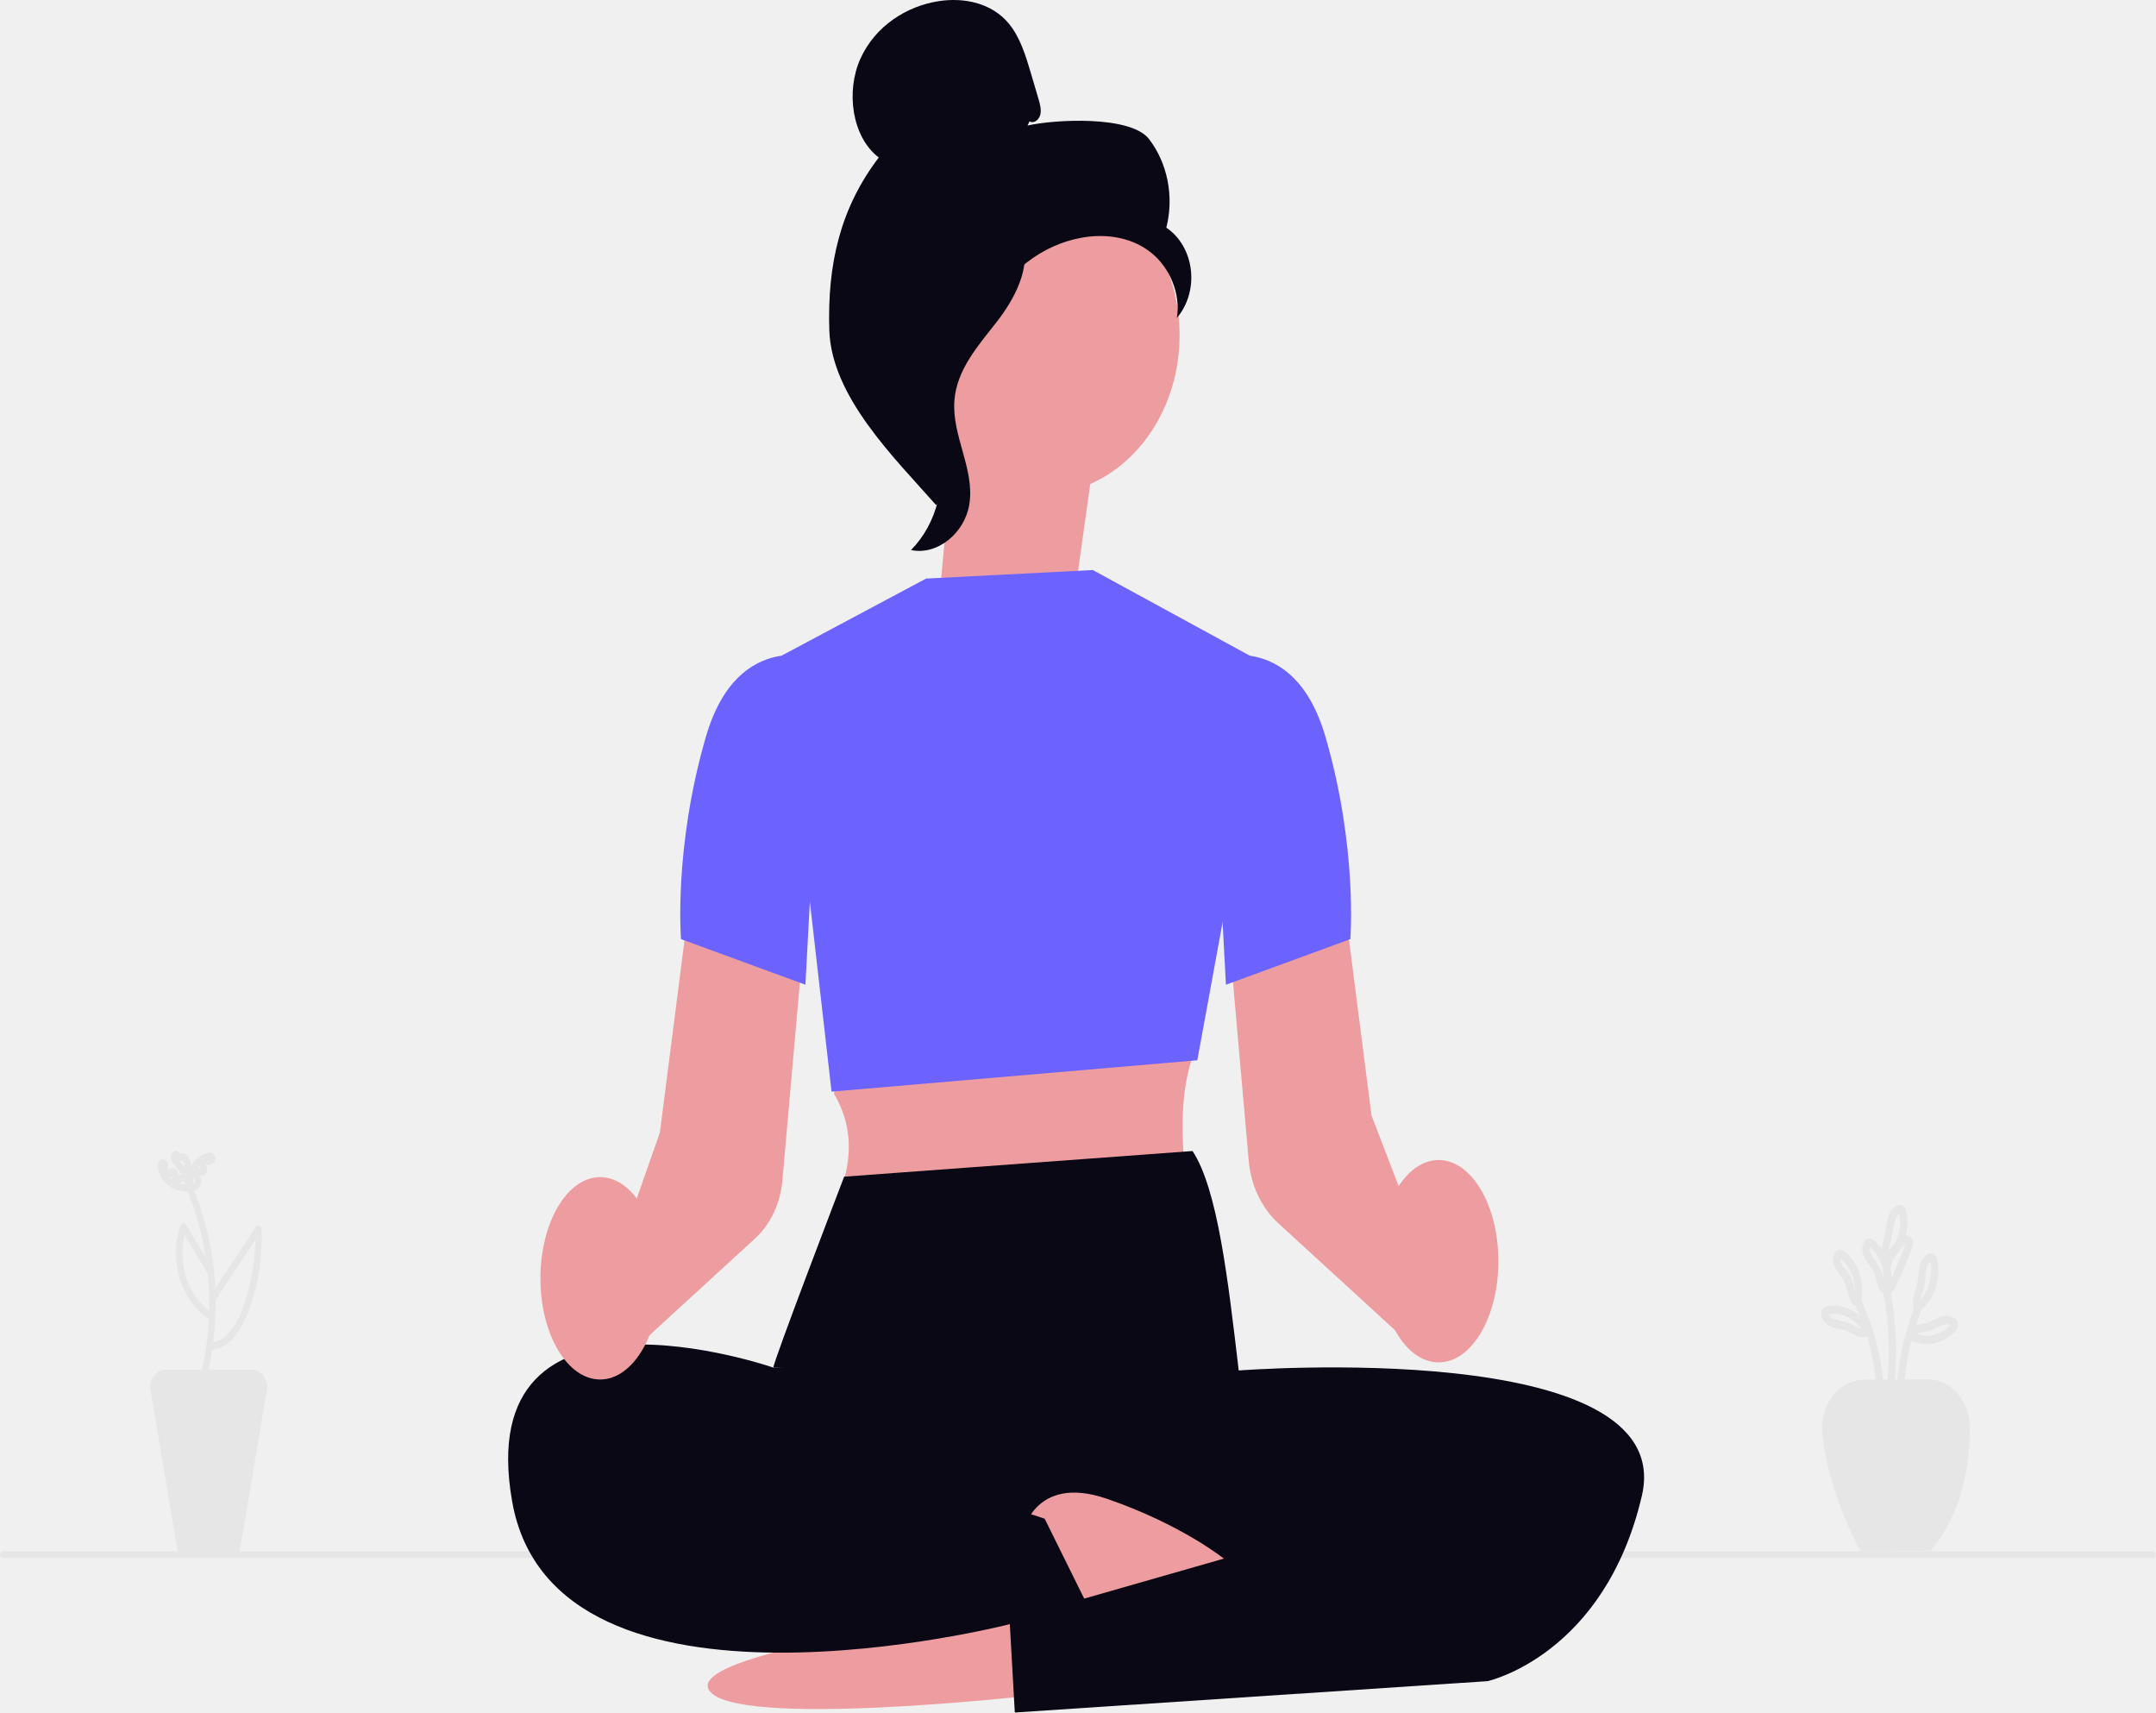
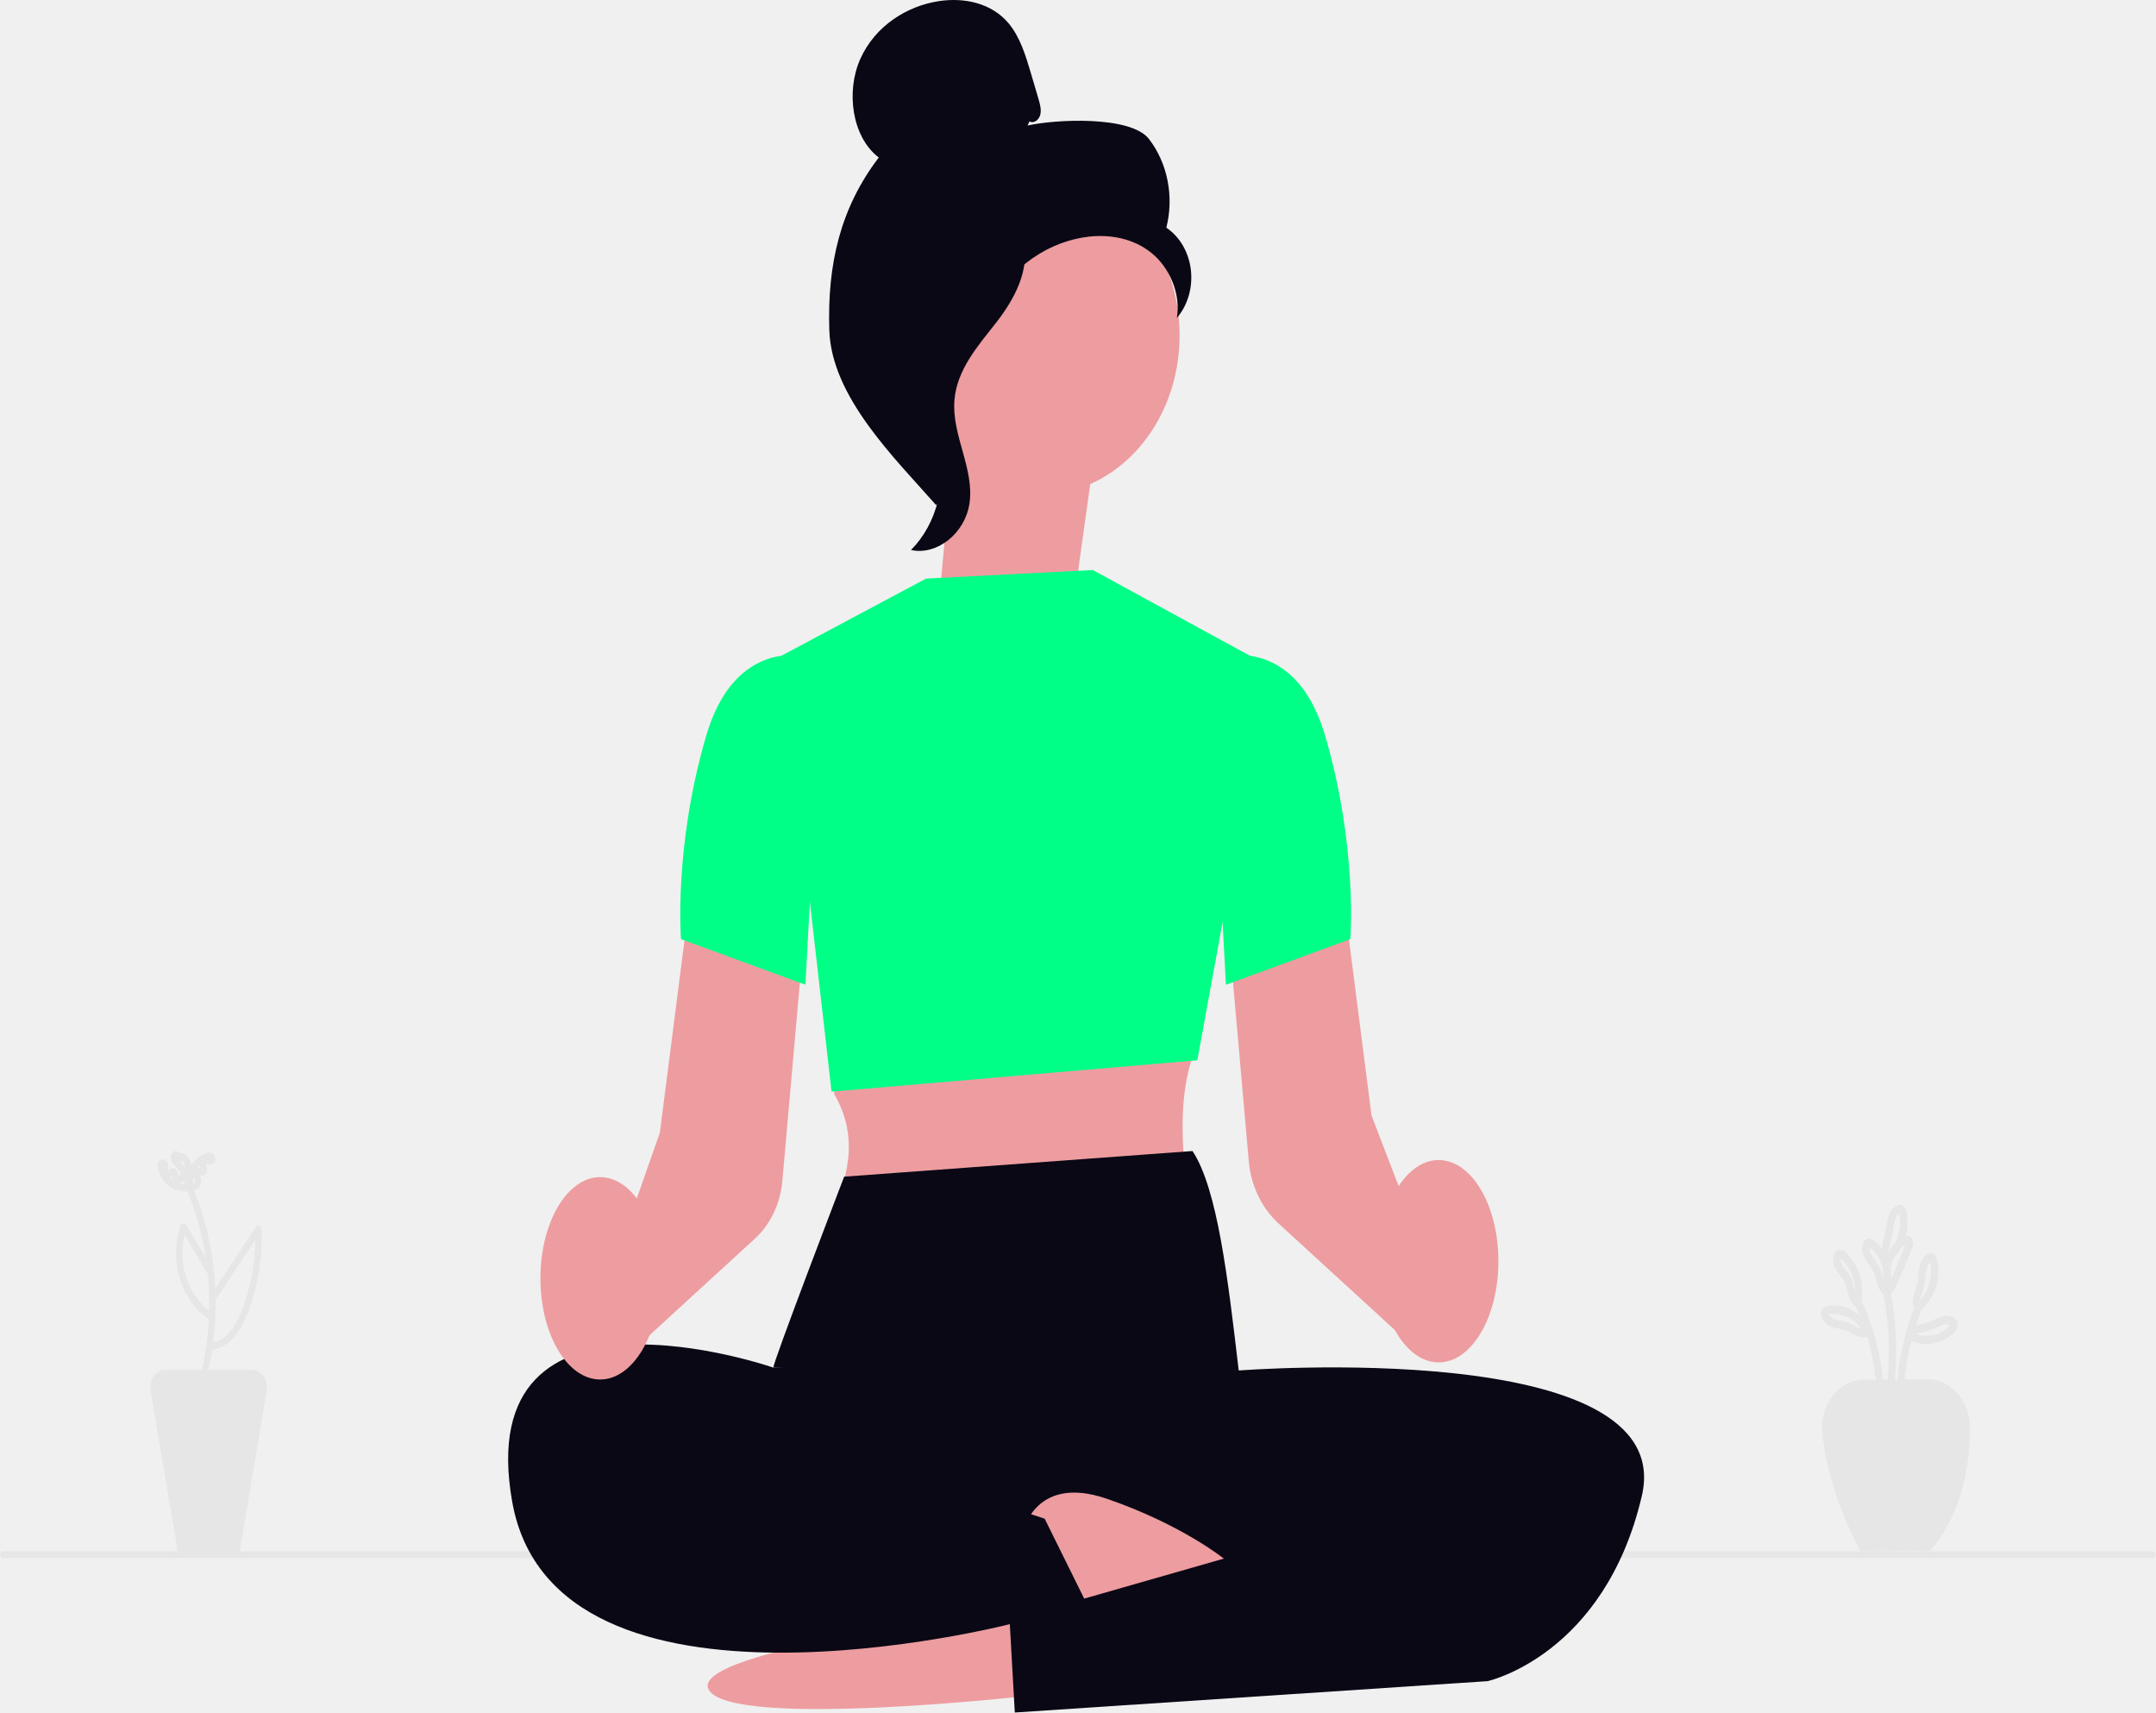
<svg xmlns="http://www.w3.org/2000/svg" width="515" height="409" viewBox="0 0 515 409" fill="none">
-   <g clip-path="url(#clip0_92_2720)">
+   <g clip-path="url(#clip0_93_2840)">
    <path d="M0 371.295C0.004 371.407 0.028 371.516 0.069 371.618C0.111 371.719 0.169 371.81 0.242 371.885C0.314 371.96 0.398 372.019 0.49 372.057C0.582 372.094 0.679 372.111 0.777 372.106H514.223C514.411 372.106 514.591 372.02 514.724 371.868C514.857 371.716 514.931 371.51 514.931 371.295C514.931 371.08 514.857 370.873 514.724 370.721C514.591 370.569 514.411 370.484 514.223 370.484H0.777C0.679 370.479 0.582 370.495 0.49 370.533C0.398 370.571 0.314 370.629 0.242 370.705C0.169 370.78 0.111 370.871 0.069 370.972C0.028 371.074 0.004 371.183 0 371.295Z" fill="#E6E6E6" />
    <path d="M256.8 141.526L261.628 107.007L229.075 91.819L224.252 144.282L256.8 141.526Z" fill="#ED9DA0" />
    <path d="M248.574 118.101C266.907 118.101 281.769 101.079 281.769 80.083C281.769 59.086 266.907 42.065 248.574 42.065C230.241 42.065 215.379 59.086 215.379 80.083C215.379 101.079 230.241 118.101 248.574 118.101Z" fill="#ED9DA0" />
    <path d="M245.929 28.975C246.894 29.615 248.175 28.648 248.484 27.423C248.793 26.197 248.431 24.898 248.08 23.692C247.486 21.67 246.885 19.641 246.291 17.62C245.019 13.311 243.67 8.85 240.924 5.571C236.769 0.622 230.172 -0.637 224.234 0.275C216.608 1.446 209.078 6.173 205.536 13.998C201.994 21.823 203.497 32.739 209.913 37.619C200.778 49.607 197.592 62.976 198.097 78.878C198.603 94.78 213.726 109.416 223.598 120.623C225.802 119.092 227.806 111.923 226.593 109.316C225.38 106.709 227.116 103.694 225.618 101.297C224.121 98.901 222.86 102.72 224.382 100.331C225.339 98.827 221.601 95.361 223.027 94.463C229.91 90.106 232.198 80.277 236.525 72.755C239.17 68.225 242.655 64.421 246.732 61.613C250.809 58.806 255.377 57.064 260.11 56.513C265.311 55.948 270.808 56.969 275.07 60.427C279.331 63.885 282.095 70.063 281.109 75.944C282.394 74.448 283.365 72.635 283.945 70.645C284.526 68.654 284.702 66.538 284.46 64.458C284.218 62.377 283.564 60.388 282.548 58.641C281.532 56.894 280.181 55.436 278.598 54.379C279.524 50.726 279.627 46.865 278.897 43.154C278.168 39.444 276.629 36.006 274.426 33.16C269.98 27.544 251.935 28.504 245.445 29.981" fill="#090814" />
    <path d="M244.918 56.72C236.317 57.782 230.107 66.318 224.864 74.194C221.845 78.734 218.677 83.751 218.755 89.462C218.832 95.235 222.202 100.184 223.813 105.657C225.068 110.168 225.15 115 224.049 119.564C222.949 124.128 220.712 128.227 217.613 131.361C223.807 132.709 230.499 127.392 231.569 120.279C232.812 112.001 227.331 104.01 227.979 95.636C228.549 88.263 233.625 82.586 237.935 77.073C242.244 71.56 246.297 64.244 244.312 57.196" fill="#090814" />
-     <path d="M246.565 404.916C246.565 404.916 174.647 413.085 169.299 403.555C163.95 394.024 242.28 384.494 242.28 384.494L246.565 404.916Z" fill="#ED9DA0" />
+     <path d="M246.565 404.916C246.565 404.916 174.648 413.085 169.299 403.555C163.95 394.024 242.281 384.494 242.281 384.494L246.565 404.916Z" fill="#ED9DA0" />
    <path d="M200.711 252.203L199.225 261.236C203.273 268.077 203.659 275.306 201.305 282.838L283.327 283.519C282.448 273.344 281.479 262.437 284.855 252.437L200.711 252.203Z" fill="#ED9DA0" />
    <path d="M335.06 319.372L305.312 292.116C303.348 290.308 301.716 288.071 300.511 285.536C299.307 283 298.554 280.216 298.295 277.345L293.713 225.426L321.024 214.997L327.61 266.405L344.02 309.12L335.072 319.369H335.066L335.06 319.372Z" fill="#ED9DA0" />
-     <path d="M221.215 138.182L261.037 136.14L303.237 159.161L286.001 253.224L198.63 260.712L186.742 156.561L221.215 138.182Z" fill="#6C63FF" />
-     <path d="M284.854 274.898C290.84 283.932 293.347 305.681 295.891 327.314C295.891 327.314 185.34 326.634 184.745 326.634C184.151 326.634 201.643 281.025 201.643 281.025L284.854 274.898Z" fill="#090814" />
+     <path d="M221.215 138.182L261.037 136.14L303.237 159.161L286.001 253.224L198.63 260.712L186.742 156.561L221.215 138.182Z" fill="#00FF87" />
+     <path d="M284.854 274.898C290.84 283.932 293.347 305.681 295.891 327.314C295.891 327.314 185.339 326.634 184.745 326.634C184.151 326.634 201.643 281.025 201.643 281.025L284.854 274.898Z" fill="#090814" />
    <path d="M288.467 321.54L295.896 327.312C295.896 327.312 401.098 319.144 392.183 357.264C383.267 395.384 355.333 401.511 355.333 401.511L242.404 409L241.215 387.896C241.215 387.896 132.447 415.805 122.343 358.626C112.238 301.446 184.75 326.632 184.75 326.632L288.467 321.54Z" fill="#090814" />
-     <path d="M244.075 366.796C244.075 366.796 246.565 351.82 264.396 357.949C282.226 364.077 292.331 372.244 292.331 372.244L249.537 384.497L244.075 366.796Z" fill="#ED9DA0" />
-     <path d="M288.676 157.582C288.676 157.582 308.883 149.414 316.61 175.962C324.337 202.51 322.554 224.294 322.554 224.294L292.836 235.185L288.676 157.582Z" fill="#6C63FF" />
+     <path d="M244.075 366.796C244.075 366.796 246.565 351.82 264.396 357.949C282.227 364.077 292.331 372.244 292.331 372.244L249.537 384.497L244.075 366.796Z" fill="#ED9DA0" />
+     <path d="M288.676 157.582C288.676 157.582 308.883 149.414 316.61 175.962C324.337 202.51 322.554 224.294 322.554 224.294L292.836 235.185L288.676 157.582Z" fill="#00FF87" />
    <path d="M150.098 323.516L143.615 310.432L157.625 270.494L164.21 219.08L191.521 229.509L186.879 282.06C186.637 284.733 185.934 287.325 184.812 289.685C183.69 292.045 182.17 294.127 180.341 295.81L150.098 323.523V323.516Z" fill="#ED9DA0" />
-     <path d="M196.549 157.582C196.549 157.582 176.339 149.414 168.614 175.962C160.889 202.51 162.67 224.294 162.67 224.294L192.389 235.185L196.549 157.582Z" fill="#6C63FF" />
-     <path d="M343.654 325.38C351.533 325.38 357.919 314.561 357.919 301.215C357.919 287.868 351.533 277.049 343.654 277.049C335.776 277.049 329.39 287.868 329.39 301.215C329.39 314.561 335.776 325.38 343.654 325.38Z" fill="#ED9DA0" />
+     <path d="M196.549 157.582C196.549 157.582 176.339 149.414 168.614 175.962C160.889 202.51 162.671 224.294 162.671 224.294L192.389 235.185L196.549 157.582Z" fill="#00FF87" />
+     <path d="M343.654 325.38C351.533 325.38 357.919 314.561 357.919 301.215C357.919 287.868 351.533 277.049 343.654 277.049C335.776 277.049 329.389 287.868 329.389 301.215C329.389 314.561 335.776 325.38 343.654 325.38Z" fill="#ED9DA0" />
    <path d="M143.355 329.464C151.233 329.464 157.62 318.645 157.62 305.299C157.62 291.953 151.233 281.134 143.355 281.134C135.476 281.134 129.09 291.953 129.09 305.299C129.09 318.645 135.476 329.464 143.355 329.464Z" fill="#ED9DA0" />
    <path d="M197.827 345.693L249.536 362.711L259.643 383.134L240.32 387.899" fill="#090814" />
-     <path d="M57.117 371.294H42.58L35.969 332.058C35.868 331.462 35.884 330.847 36.015 330.258C36.147 329.67 36.389 329.122 36.727 328.653C37.065 328.185 37.489 327.808 37.968 327.549C38.448 327.29 38.972 327.156 39.502 327.156H60.197C60.727 327.156 61.251 327.29 61.731 327.549C62.211 327.808 62.635 328.185 62.972 328.653C63.31 329.122 63.553 329.67 63.684 330.258C63.815 330.847 63.831 331.462 63.731 332.058L57.117 371.294Z" fill="#E6E6E6" />
+     <path d="M57.117 371.294H42.58L35.969 332.058C35.868 331.462 35.884 330.847 36.016 330.258C36.147 329.67 36.39 329.122 36.727 328.653C37.065 328.185 37.489 327.808 37.969 327.549C38.448 327.29 38.972 327.156 39.502 327.156H60.197C60.727 327.156 61.251 327.29 61.731 327.549C62.211 327.808 62.635 328.185 62.972 328.653C63.31 329.122 63.553 329.67 63.684 330.258C63.815 330.847 63.831 331.462 63.731 332.058L57.117 371.294Z" fill="#E6E6E6" />
    <path d="M49.123 329.881C53.174 314.506 52.067 297.953 46.02 283.464C45.6 282.455 44.291 283.336 44.709 284.342C49.201 295.24 50.881 307.381 49.553 319.336C49.168 322.752 48.534 326.124 47.659 329.419C47.612 329.638 47.642 329.87 47.742 330.065C47.842 330.26 48.005 330.402 48.195 330.462C48.385 330.523 48.589 330.495 48.762 330.387C48.935 330.278 49.064 330.097 49.123 329.881Z" fill="#E6E6E6" />
    <path d="M51.505 310.438L62.391 293.976L60.975 293.537C61.17 299.14 60.434 304.733 58.805 310.021C57.397 314.575 54.967 320.516 50.074 320.699C49.099 320.735 49.095 322.474 50.074 322.438C55.28 322.243 58.146 316.766 59.837 311.811C61.806 305.993 62.71 299.773 62.492 293.537C62.488 293.349 62.431 293.166 62.329 293.018C62.228 292.869 62.087 292.762 61.928 292.712C61.769 292.662 61.6 292.673 61.446 292.742C61.293 292.811 61.163 292.935 61.076 293.095L50.189 309.557C49.604 310.452 50.922 311.319 51.505 310.438Z" fill="#E6E6E6" />
-     <path d="M50.942 303.359L44.492 292.547C44.413 292.405 44.3 292.292 44.167 292.221C44.034 292.15 43.886 292.124 43.741 292.146C43.595 292.167 43.458 292.236 43.345 292.344C43.233 292.452 43.149 292.595 43.105 292.755C41.751 296.82 41.702 301.304 42.966 305.408C44.23 309.511 46.726 312.966 50.008 315.158C50.182 315.264 50.384 315.289 50.573 315.228C50.762 315.166 50.923 315.024 51.022 314.83C51.121 314.635 51.151 314.405 51.105 314.186C51.059 313.967 50.94 313.778 50.775 313.657C47.781 311.658 45.51 308.499 44.372 304.751C43.234 301.003 43.304 296.912 44.569 293.217L43.181 293.425L49.631 304.237C50.179 305.155 51.495 304.283 50.942 303.359Z" fill="#E6E6E6" />
-     <path d="M45.261 282.867C43.769 282.782 42.217 282.678 40.968 281.631C40.496 281.232 40.094 280.734 39.783 280.164C39.63 279.891 39.499 279.603 39.392 279.302C39.281 279.015 39.213 278.707 39.193 278.393C39.193 278.477 39.266 278.326 39.193 278.393L39.084 278.493C39.045 278.553 38.987 278.595 38.923 278.61C38.859 278.625 38.792 278.612 38.735 278.575C38.617 278.592 38.698 278.365 38.677 278.769C38.611 279.202 38.61 279.645 38.672 280.079C38.715 280.29 38.797 280.488 38.91 280.661C39.024 280.833 39.168 280.977 39.333 281.082C39.498 281.187 39.681 281.252 39.869 281.272C40.057 281.292 40.246 281.267 40.426 281.199C40.68 281.09 40.926 280.957 41.161 280.802L41.229 280.762C41.313 280.716 41.319 280.713 41.25 280.752C41.307 280.64 41.34 280.859 41.244 280.734H41.308L41.231 280.729C41.189 280.72 41.149 280.7 41.114 280.671C41.08 280.642 41.052 280.604 41.032 280.56C41.008 280.474 41.004 280.461 41.02 280.523C41.044 280.561 41.045 280.733 41.033 280.566C41.036 280.622 41.036 280.68 41.037 280.736C41.037 280.883 41.029 281.025 41.029 281.171C41.014 281.531 41.082 281.891 41.228 282.211C41.344 282.427 41.508 282.602 41.704 282.719C41.9 282.836 42.12 282.89 42.341 282.874C42.836 282.848 43.117 282.452 43.536 282.237C43.628 282.183 43.733 282.166 43.835 282.188C43.937 282.211 44.03 282.271 44.098 282.361C44.153 282.44 44.187 282.534 44.197 282.634C44.208 282.734 44.195 282.836 44.159 282.928C44.062 283.128 44.036 283.363 44.087 283.585C44.138 283.806 44.261 283.997 44.431 284.117C44.605 284.231 44.812 284.262 45.006 284.204C45.2 284.146 45.367 284.002 45.469 283.805C45.639 283.458 45.725 283.067 45.72 282.67C45.715 282.273 45.618 281.884 45.44 281.544C45.262 281.203 45.009 280.922 44.706 280.729C44.403 280.537 44.06 280.439 43.714 280.446C43.483 280.45 43.254 280.501 43.038 280.597C42.772 280.696 42.528 280.858 42.322 281.074C42.052 281.457 42.238 281.064 42.25 281.143C42.25 281.134 42.52 281.316 42.54 281.331L42.566 281.41C42.547 281.312 42.543 281.314 42.555 281.418C42.555 281.335 42.547 281.252 42.547 281.169C42.573 280.785 42.548 280.398 42.473 280.023C42.411 279.783 42.295 279.565 42.137 279.392C41.979 279.219 41.784 279.095 41.572 279.034C41.164 278.959 40.746 279.054 40.394 279.302C40.26 279.392 40.121 279.474 39.979 279.547C40.104 279.493 39.938 279.565 39.918 279.556C39.824 279.515 40.007 279.556 40.016 279.556C40.068 279.583 40.152 279.71 40.16 279.712C40.126 279.703 40.128 279.569 40.127 279.544C40.109 279.24 40.198 278.936 40.198 278.631C40.208 278.343 40.156 278.056 40.047 277.795C39.938 277.535 39.776 277.309 39.573 277.136C39.357 276.954 39.092 276.862 38.824 276.876C38.555 276.89 38.299 277.009 38.098 277.214C37.41 277.938 37.691 279.122 37.999 279.974C38.341 280.944 38.867 281.816 39.539 282.525C40.21 283.235 41.011 283.765 41.883 284.078C42.983 284.419 44.117 284.595 45.257 284.603C45.458 284.603 45.651 284.512 45.794 284.349C45.936 284.186 46.016 283.965 46.016 283.734C46.016 283.504 45.936 283.283 45.794 283.119C45.651 282.956 45.458 282.865 45.257 282.865L45.261 282.867Z" fill="#E6E6E6" />
-     <path d="M45.908 283.718C46.049 282.096 46.211 280.362 47.114 279.027C47.507 278.452 47.996 277.972 48.552 277.615C48.806 277.448 49.074 277.311 49.352 277.207C49.508 277.149 49.666 277.109 49.824 277.059C50.103 276.972 49.771 277.05 49.914 277.037C49.954 277.033 49.995 277.031 50.035 277.032C50.131 277.039 50.143 277.039 50.072 277.032C50.182 276.958 50.148 277.11 50.098 277.032L50.053 276.995C49.997 276.934 49.959 276.855 49.945 276.769C49.93 276.682 49.94 276.593 49.972 276.513C49.963 276.403 50.132 276.489 49.886 276.444C49.488 276.335 49.077 276.308 48.671 276.365C48.483 276.403 48.303 276.486 48.145 276.608C47.987 276.731 47.853 276.891 47.753 277.077C47.652 277.263 47.587 277.471 47.561 277.688C47.536 277.904 47.551 278.125 47.605 278.335C47.7 278.647 47.812 278.951 47.942 279.246C47.893 279.108 47.942 279.269 47.954 279.305C47.982 279.412 47.934 279.453 47.965 279.33C47.972 279.271 47.987 279.215 48.009 279.162C48.033 279.119 48.065 279.083 48.103 279.056C48.191 279.019 48.193 279.015 48.109 279.043C48.12 279.022 48.287 279.043 48.109 279.038C48.037 279.038 47.965 279.038 47.894 279.033C47.784 279.027 47.674 279.012 47.564 279.007C47.245 278.972 46.925 279.042 46.64 279.209C46.425 279.356 46.254 279.576 46.152 279.838C46.05 280.1 46.021 280.391 46.069 280.673C46.199 281.085 46.363 281.482 46.56 281.858C46.59 281.962 46.591 282.073 46.563 282.177C46.536 282.281 46.481 282.373 46.407 282.441C46.332 282.508 46.242 282.548 46.147 282.554C46.052 282.561 45.958 282.534 45.877 282.478C45.023 281.931 44.257 283.432 45.111 283.979C45.417 284.19 45.768 284.301 46.126 284.301C46.483 284.301 46.834 284.19 47.141 283.979C47.447 283.768 47.698 283.465 47.866 283.103C48.033 282.742 48.112 282.335 48.093 281.926C48.026 281.395 47.856 280.889 47.594 280.444C47.594 280.444 47.513 280.297 47.545 280.309C47.742 280.382 47.446 280.663 47.406 280.711L47.334 280.747C47.419 280.726 47.415 280.725 47.32 280.744C47.39 280.74 47.459 280.744 47.528 280.744C47.876 280.797 48.228 280.783 48.572 280.702C48.779 280.634 48.967 280.506 49.119 280.33C49.271 280.155 49.382 279.938 49.44 279.7C49.515 279.216 49.437 278.717 49.22 278.293C49.196 278.234 49.074 277.914 49.111 278.03C49.107 278.016 49.047 277.797 49.051 277.797C49.126 277.797 48.971 278.096 49.062 277.884C49.168 277.638 48.958 278.142 48.943 278.075C48.937 278.048 49.085 278.058 49.091 278.058C49.356 278.065 49.616 278.173 49.884 278.185C50.142 278.206 50.402 278.151 50.637 278.026C50.873 277.901 51.077 277.71 51.23 277.47C51.387 277.216 51.462 276.908 51.443 276.597C51.423 276.287 51.31 275.993 51.123 275.768C50.504 275.043 49.495 275.298 48.761 275.606C47.932 275.951 47.173 276.487 46.532 277.183C45.829 277.961 45.295 278.918 44.973 279.975C44.645 281.192 44.448 282.449 44.387 283.72C44.389 283.95 44.469 284.17 44.611 284.333C44.753 284.496 44.945 284.588 45.146 284.589C45.346 284.585 45.538 284.492 45.679 284.33C45.821 284.168 45.902 283.949 45.905 283.72L45.908 283.718Z" fill="#E6E6E6" />
-     <path d="M45.84 281.9C45.196 280.512 44.425 279.205 43.541 278.003C43.334 277.72 43.12 277.443 42.898 277.173C42.694 276.958 42.506 276.724 42.336 276.473C42.304 276.411 42.311 276.378 42.293 276.365C42.28 276.304 42.28 276.3 42.293 276.353C42.304 276.388 42.304 276.426 42.293 276.461C42.302 276.53 42.233 276.516 42.3 276.449C42.179 276.568 42.086 276.679 41.897 276.613C41.826 276.588 41.779 276.5 41.724 276.466C41.669 276.431 41.739 276.438 41.724 276.487C41.694 276.586 41.617 276.814 41.569 276.946L43.033 277.408C43.052 277.3 43.122 277.193 43.033 277.317C43.066 277.272 43.103 277.23 43.142 277.191C43.093 277.238 43.107 277.232 43.182 277.174C43.077 277.219 43.294 277.136 43.297 277.135C43.15 277.17 43.498 277.17 43.37 277.14C43.507 277.182 43.633 277.261 43.738 277.371C43.842 277.481 43.922 277.618 43.97 277.771C44.126 278.243 44.193 278.748 44.168 279.252C44.171 279.828 44.119 280.403 44.013 280.966C43.965 281.188 43.992 281.423 44.091 281.622C44.19 281.821 44.352 281.969 44.543 282.035C44.737 282.094 44.943 282.063 45.118 281.95C45.292 281.836 45.421 281.649 45.477 281.428C45.78 279.806 45.927 277.708 44.952 276.337C44.743 276.03 44.472 275.785 44.162 275.624C43.852 275.463 43.512 275.39 43.172 275.412C42.798 275.442 42.442 275.607 42.155 275.882C41.867 276.158 41.663 276.53 41.57 276.946C41.517 277.169 41.542 277.406 41.642 277.607C41.741 277.807 41.906 277.954 42.1 278.016C42.294 278.077 42.502 278.047 42.677 277.934C42.852 277.82 42.98 277.631 43.034 277.409C43.161 277.127 43.227 276.815 43.227 276.499C43.227 276.182 43.161 275.87 43.034 275.589C42.902 275.329 42.7 275.125 42.458 275.008C42.217 274.891 41.948 274.867 41.693 274.94C41.439 275.037 41.217 275.219 41.056 275.463C40.894 275.707 40.801 276.002 40.788 276.308C40.786 276.586 40.833 276.863 40.926 277.12C41.02 277.377 41.157 277.611 41.331 277.806C41.906 278.559 42.519 279.255 43.041 280.063C43.595 280.923 44.092 281.831 44.528 282.777C44.629 282.976 44.796 283.12 44.99 283.179C45.185 283.237 45.392 283.205 45.566 283.089C45.74 282.972 45.866 282.782 45.917 282.559C45.968 282.336 45.94 282.098 45.838 281.899L45.84 281.9Z" fill="#E6E6E6" />
-     <path d="M461.124 370.372C461.015 370.428 444.296 370.428 444.406 370.483C438.398 359.086 436.069 349.454 435.299 342.404C435.13 340.79 435.261 339.153 435.683 337.601C436.106 336.049 436.811 334.617 437.751 333.399C438.692 332.181 439.847 331.205 441.14 330.535C442.433 329.864 443.836 329.515 445.255 329.51L460.388 329.409C461.712 329.399 463.024 329.687 464.25 330.258C465.476 330.828 466.592 331.67 467.534 332.735C468.476 333.8 469.226 335.066 469.74 336.463C470.254 337.86 470.523 339.359 470.532 340.875C470.566 349.442 468.893 361.187 461.124 370.372Z" fill="#E6E6E6" />
-     <path d="M452.485 330.87C453.304 323.262 452.974 315.55 451.51 308.07C451.265 306.817 449.581 307.346 449.826 308.602C451.243 315.909 451.552 323.441 450.74 330.868C450.602 332.144 452.349 332.13 452.485 330.87Z" fill="#E6E6E6" />
-     <path d="M454.824 331.367C455.217 325.023 456.602 318.812 458.913 313.029C459.377 311.868 457.873 310.85 457.405 312.019C454.959 318.118 453.493 324.673 453.078 331.367C452.998 332.652 454.744 332.646 454.824 331.367Z" fill="#E6E6E6" />
-     <path d="M449.938 331.164C449.431 324.061 447.655 317.153 444.721 310.868C444.19 309.733 442.682 310.742 443.214 311.877C446.007 317.849 447.702 324.413 448.193 331.165C448.286 332.437 450.031 332.448 449.938 331.164Z" fill="#E6E6E6" />
-     <path d="M444.098 310.204C443.102 309.788 442.99 308.048 442.758 307.048C442.599 306.28 442.342 305.543 441.997 304.861C441.6 304.18 441.147 303.545 440.645 302.964C440.234 302.532 439.9 302.013 439.662 301.435C439.589 301.214 439.569 300.974 439.603 300.741C439.636 300.64 439.661 300.537 439.676 300.431L439.689 300.396C439.744 300.274 439.661 300.292 439.441 300.45C439.441 300.466 439.863 300.733 439.907 300.771C441.113 301.851 442.035 303.292 442.572 304.933C443.109 306.575 443.24 308.355 442.951 310.076C442.725 311.33 444.407 311.869 444.634 310.608C445.014 308.461 444.855 306.235 444.174 304.188C443.493 302.141 442.319 300.357 440.789 299.044C440.393 298.669 439.895 298.466 439.382 298.47C439.075 298.508 438.784 298.649 438.546 298.875C438.308 299.101 438.134 299.402 438.044 299.741C437.895 300.199 437.832 300.688 437.859 301.176C437.886 301.664 438.003 302.141 438.201 302.574C438.927 304.229 440.428 305.179 440.93 307.001C441.488 309.023 441.638 311.296 443.634 312.13C443.857 312.198 444.095 312.163 444.296 312.032C444.496 311.901 444.644 311.686 444.708 311.431C444.764 311.176 444.732 310.905 444.619 310.676C444.505 310.447 444.319 310.277 444.098 310.201V310.204Z" fill="#E6E6E6" />
+     <path d="M50.942 303.359L44.492 292.547C44.413 292.405 44.301 292.292 44.167 292.221C44.034 292.15 43.886 292.124 43.741 292.146C43.595 292.167 43.458 292.236 43.346 292.344C43.233 292.452 43.149 292.595 43.105 292.755C41.751 296.82 41.702 301.304 42.966 305.408C44.23 309.511 46.726 312.966 50.008 315.158C50.182 315.264 50.384 315.289 50.573 315.228C50.762 315.166 50.923 315.024 51.022 314.83C51.121 314.635 51.151 314.405 51.105 314.186C51.059 313.967 50.94 313.778 50.775 313.657C47.781 311.658 45.51 308.499 44.372 304.751C43.234 301.003 43.304 296.912 44.569 293.217L43.181 293.425L49.631 304.237C50.179 305.155 51.495 304.283 50.942 303.359Z" fill="#E6E6E6" />
+     <path d="M45.261 282.867C43.769 282.782 42.217 282.678 40.968 281.631C40.496 281.232 40.094 280.734 39.783 280.164C39.63 279.891 39.499 279.603 39.392 279.302C39.28 279.015 39.213 278.707 39.193 278.393C39.193 278.477 39.265 278.326 39.193 278.393L39.084 278.493C39.045 278.553 38.987 278.595 38.923 278.61C38.859 278.625 38.792 278.612 38.735 278.575C38.617 278.592 38.698 278.365 38.676 278.769C38.611 279.202 38.609 279.645 38.672 280.079C38.715 280.29 38.796 280.488 38.91 280.661C39.024 280.833 39.168 280.977 39.333 281.082C39.498 281.187 39.681 281.252 39.869 281.272C40.057 281.292 40.246 281.267 40.425 281.199C40.68 281.09 40.925 280.957 41.161 280.802L41.229 280.762C41.313 280.716 41.319 280.713 41.249 280.752C41.307 280.64 41.34 280.859 41.244 280.734H41.308L41.231 280.729C41.189 280.72 41.149 280.7 41.114 280.671C41.08 280.642 41.052 280.604 41.032 280.56C41.008 280.474 41.003 280.461 41.02 280.523C41.044 280.561 41.045 280.733 41.032 280.566C41.036 280.622 41.036 280.68 41.037 280.736C41.037 280.883 41.029 281.025 41.029 281.171C41.014 281.531 41.082 281.891 41.228 282.211C41.344 282.427 41.508 282.602 41.704 282.719C41.9 282.836 42.12 282.89 42.341 282.874C42.836 282.848 43.117 282.452 43.535 282.237C43.628 282.183 43.733 282.166 43.835 282.188C43.937 282.211 44.03 282.271 44.098 282.361C44.152 282.44 44.187 282.534 44.197 282.634C44.208 282.734 44.195 282.836 44.159 282.928C44.062 283.128 44.036 283.363 44.087 283.585C44.138 283.806 44.261 283.997 44.431 284.117C44.605 284.231 44.812 284.262 45.006 284.204C45.2 284.146 45.366 284.002 45.469 283.805C45.639 283.458 45.725 283.067 45.72 282.67C45.715 282.273 45.618 281.884 45.44 281.544C45.262 281.203 45.009 280.922 44.706 280.729C44.403 280.537 44.06 280.439 43.714 280.446C43.482 280.45 43.253 280.501 43.038 280.597C42.772 280.696 42.528 280.858 42.321 281.074C42.052 281.457 42.238 281.064 42.25 281.143C42.25 281.134 42.52 281.316 42.54 281.331L42.566 281.41C42.547 281.312 42.543 281.314 42.555 281.418C42.555 281.335 42.547 281.252 42.547 281.169C42.573 280.785 42.548 280.398 42.473 280.023C42.411 279.783 42.295 279.565 42.137 279.392C41.979 279.219 41.784 279.095 41.572 279.034C41.164 278.959 40.746 279.054 40.394 279.302C40.26 279.392 40.121 279.474 39.979 279.547C40.104 279.493 39.938 279.565 39.918 279.556C39.824 279.515 40.006 279.556 40.015 279.556C40.068 279.583 40.152 279.71 40.16 279.712C40.126 279.703 40.128 279.569 40.127 279.544C40.109 279.24 40.198 278.936 40.198 278.631C40.208 278.343 40.156 278.056 40.047 277.795C39.938 277.535 39.775 277.309 39.573 277.136C39.357 276.954 39.092 276.862 38.824 276.876C38.555 276.89 38.299 277.009 38.098 277.214C37.41 277.938 37.691 279.122 37.998 279.974C38.341 280.944 38.867 281.816 39.538 282.525C40.21 283.235 41.011 283.765 41.883 284.078C42.983 284.419 44.117 284.595 45.257 284.603C45.458 284.603 45.651 284.512 45.794 284.349C45.936 284.186 46.016 283.965 46.016 283.734C46.016 283.504 45.936 283.283 45.794 283.119C45.651 282.956 45.458 282.865 45.257 282.865L45.261 282.867Z" fill="#E6E6E6" />
+     <path d="M45.908 283.718C46.049 282.096 46.211 280.362 47.114 279.027C47.507 278.452 47.996 277.972 48.552 277.615C48.806 277.448 49.074 277.311 49.352 277.207C49.508 277.149 49.666 277.109 49.824 277.059C50.103 276.972 49.771 277.05 49.914 277.037C49.954 277.033 49.995 277.031 50.035 277.032C50.131 277.039 50.143 277.039 50.072 277.032C50.182 276.958 50.148 277.11 50.098 277.032L50.053 276.995C49.997 276.934 49.959 276.855 49.945 276.769C49.93 276.682 49.94 276.593 49.972 276.513C49.963 276.403 50.132 276.489 49.886 276.444C49.488 276.335 49.077 276.308 48.671 276.365C48.483 276.403 48.303 276.486 48.145 276.608C47.987 276.731 47.853 276.891 47.753 277.077C47.652 277.263 47.587 277.471 47.561 277.688C47.536 277.904 47.55 278.125 47.605 278.335C47.7 278.647 47.812 278.951 47.942 279.246C47.893 279.108 47.942 279.269 47.954 279.305C47.982 279.412 47.934 279.453 47.965 279.33C47.972 279.271 47.987 279.215 48.009 279.162C48.033 279.119 48.065 279.083 48.103 279.056C48.191 279.019 48.193 279.015 48.109 279.043C48.12 279.022 48.287 279.043 48.109 279.038C48.037 279.038 47.965 279.038 47.894 279.033C47.784 279.027 47.674 279.012 47.564 279.007C47.245 278.972 46.925 279.042 46.64 279.209C46.425 279.356 46.254 279.576 46.152 279.838C46.05 280.1 46.021 280.391 46.069 280.673C46.199 281.085 46.363 281.482 46.56 281.858C46.59 281.962 46.591 282.073 46.563 282.177C46.536 282.281 46.481 282.373 46.407 282.441C46.332 282.508 46.242 282.548 46.147 282.554C46.052 282.561 45.958 282.534 45.877 282.478C45.023 281.931 44.257 283.432 45.111 283.979C45.417 284.19 45.768 284.301 46.126 284.301C46.483 284.301 46.834 284.19 47.141 283.979C47.447 283.768 47.698 283.465 47.866 283.103C48.033 282.742 48.112 282.335 48.093 281.926C48.026 281.395 47.855 280.889 47.594 280.444C47.594 280.444 47.513 280.297 47.545 280.309C47.742 280.382 47.446 280.663 47.406 280.711L47.334 280.747C47.419 280.726 47.415 280.725 47.32 280.744C47.39 280.74 47.459 280.744 47.528 280.744C47.875 280.797 48.228 280.783 48.572 280.702C48.779 280.634 48.967 280.506 49.119 280.33C49.271 280.155 49.382 279.938 49.44 279.7C49.515 279.216 49.437 278.717 49.22 278.293C49.196 278.234 49.074 277.914 49.111 278.03C49.106 278.016 49.047 277.797 49.05 277.797C49.126 277.797 48.971 278.096 49.062 277.884C49.168 277.638 48.958 278.142 48.943 278.075C48.937 278.048 49.085 278.058 49.091 278.058C49.356 278.065 49.616 278.173 49.883 278.185C50.142 278.206 50.402 278.151 50.637 278.026C50.873 277.901 51.076 277.71 51.23 277.47C51.387 277.216 51.462 276.908 51.443 276.597C51.423 276.287 51.31 275.993 51.123 275.768C50.504 275.043 49.495 275.298 48.761 275.606C47.932 275.951 47.173 276.487 46.532 277.183C45.829 277.961 45.295 278.918 44.973 279.975C44.645 281.192 44.448 282.449 44.387 283.72C44.389 283.95 44.469 284.17 44.611 284.333C44.753 284.496 44.945 284.588 45.146 284.589C45.346 284.585 45.537 284.492 45.679 284.33C45.821 284.168 45.902 283.949 45.905 283.72L45.908 283.718Z" fill="#E6E6E6" />
+     <path d="M45.839 281.9C45.196 280.512 44.425 279.205 43.541 278.003C43.334 277.72 43.119 277.443 42.898 277.173C42.694 276.958 42.506 276.724 42.336 276.473C42.304 276.411 42.311 276.378 42.293 276.365C42.28 276.304 42.28 276.3 42.293 276.353C42.304 276.388 42.304 276.426 42.293 276.461C42.302 276.53 42.233 276.516 42.299 276.449C42.179 276.568 42.086 276.679 41.896 276.613C41.826 276.588 41.779 276.5 41.724 276.466C41.669 276.431 41.739 276.438 41.724 276.487C41.694 276.586 41.616 276.814 41.569 276.946L43.033 277.408C43.052 277.3 43.121 277.193 43.033 277.317C43.066 277.272 43.103 277.23 43.142 277.191C43.093 277.238 43.106 277.232 43.182 277.174C43.077 277.219 43.294 277.136 43.297 277.135C43.15 277.17 43.497 277.17 43.37 277.14C43.507 277.182 43.633 277.261 43.738 277.371C43.842 277.481 43.922 277.618 43.97 277.771C44.126 278.243 44.193 278.748 44.168 279.252C44.17 279.828 44.119 280.403 44.013 280.966C43.964 281.188 43.992 281.423 44.091 281.622C44.19 281.821 44.352 281.969 44.543 282.035C44.737 282.094 44.943 282.063 45.118 281.95C45.292 281.836 45.421 281.649 45.476 281.428C45.78 279.806 45.927 277.708 44.952 276.337C44.743 276.03 44.472 275.785 44.162 275.624C43.852 275.463 43.512 275.39 43.172 275.412C42.798 275.442 42.442 275.607 42.155 275.882C41.867 276.158 41.663 276.53 41.57 276.946C41.517 277.169 41.542 277.406 41.642 277.607C41.741 277.807 41.906 277.954 42.1 278.016C42.294 278.077 42.502 278.047 42.677 277.934C42.852 277.82 42.98 277.631 43.034 277.409C43.161 277.127 43.227 276.815 43.227 276.499C43.227 276.182 43.161 275.87 43.034 275.589C42.902 275.329 42.7 275.125 42.458 275.008C42.216 274.891 41.948 274.867 41.693 274.94C41.439 275.037 41.217 275.219 41.055 275.463C40.894 275.707 40.801 276.002 40.788 276.308C40.786 276.586 40.833 276.863 40.926 277.12C41.02 277.377 41.157 277.611 41.331 277.806C41.906 278.559 42.519 279.255 43.04 280.063C43.595 280.923 44.092 281.831 44.528 282.777C44.629 282.976 44.795 283.12 44.99 283.179C45.185 283.237 45.392 283.205 45.566 283.089C45.74 282.972 45.866 282.782 45.917 282.559C45.968 282.336 45.94 282.098 45.838 281.899L45.839 281.9Z" fill="#E6E6E6" />
+     <path d="M461.124 370.372C461.015 370.428 444.296 370.428 444.406 370.483C438.398 359.086 436.069 349.454 435.299 342.404C435.13 340.79 435.261 339.153 435.683 337.601C436.106 336.049 436.811 334.617 437.751 333.399C438.692 332.181 439.847 331.205 441.14 330.535C442.433 329.864 443.836 329.515 445.256 329.51L460.388 329.409C461.712 329.399 463.024 329.687 464.25 330.258C465.476 330.828 466.592 331.67 467.534 332.735C468.476 333.8 469.226 335.066 469.74 336.463C470.254 337.86 470.523 339.359 470.532 340.875C470.566 349.442 468.893 361.187 461.124 370.372Z" fill="#E6E6E6" />
+     <path d="M452.485 330.87C453.304 323.262 452.974 315.55 451.509 308.07C451.265 306.817 449.581 307.346 449.826 308.602C451.243 315.909 451.552 323.441 450.739 330.868C450.602 332.144 452.349 332.13 452.485 330.87Z" fill="#E6E6E6" />
+     <path d="M454.823 331.367C455.217 325.023 456.602 318.812 458.913 313.029C459.377 311.868 457.873 310.85 457.405 312.019C454.959 318.118 453.493 324.673 453.078 331.367C452.998 332.652 454.744 332.646 454.823 331.367Z" fill="#E6E6E6" />
+     <path d="M449.938 331.164C449.431 324.061 447.655 317.153 444.721 310.868C444.19 309.733 442.683 310.742 443.214 311.877C446.007 317.849 447.702 324.413 448.193 331.165C448.286 332.437 450.031 332.448 449.938 331.164Z" fill="#E6E6E6" />
+     <path d="M444.098 310.204C443.102 309.788 442.99 308.048 442.758 307.048C442.599 306.28 442.342 305.543 441.997 304.861C441.6 304.18 441.147 303.545 440.645 302.964C440.234 302.532 439.9 302.013 439.662 301.435C439.589 301.214 439.568 300.974 439.603 300.741C439.636 300.64 439.66 300.537 439.676 300.431L439.689 300.396C439.744 300.274 439.661 300.292 439.44 300.45C439.44 300.466 439.863 300.733 439.907 300.771C441.113 301.851 442.035 303.292 442.572 304.933C443.109 306.575 443.24 308.355 442.951 310.076C442.725 311.33 444.407 311.869 444.634 310.608C445.014 308.461 444.854 306.235 444.174 304.188C443.493 302.141 442.319 300.357 440.788 299.044C440.393 298.669 439.895 298.466 439.382 298.47C439.075 298.508 438.784 298.649 438.546 298.875C438.308 299.101 438.134 299.402 438.044 299.741C437.895 300.199 437.832 300.688 437.859 301.176C437.886 301.664 438.003 302.141 438.201 302.574C438.927 304.229 440.428 305.179 440.93 307.001C441.488 309.023 441.638 311.296 443.634 312.13C443.857 312.198 444.095 312.163 444.295 312.032C444.496 311.901 444.644 311.686 444.708 311.431C444.764 311.176 444.732 310.905 444.619 310.676C444.505 310.447 444.318 310.277 444.098 310.201V310.204Z" fill="#E6E6E6" />
    <path d="M451.096 307.532C450.061 307.102 449.961 305.494 449.68 304.459C449.166 302.913 448.397 301.494 447.417 300.28C447.022 299.79 446.741 299.195 446.598 298.549C446.582 298.425 446.579 298.299 446.59 298.174C446.601 298.054 446.689 297.869 446.674 297.76L446.687 297.725C446.742 297.603 446.659 297.621 446.438 297.779C446.489 297.8 446.538 297.824 446.586 297.852C446.715 297.981 446.884 298.077 447.022 298.203C448.13 299.224 448.985 300.558 449.504 302.073C450.098 303.764 450.252 305.615 449.949 307.404C449.723 308.657 451.405 309.197 451.632 307.936C452.003 305.838 451.86 303.664 451.218 301.655C450.575 299.646 449.459 297.879 447.993 296.553C447.64 296.196 447.215 295.946 446.756 295.823C446.45 295.762 446.135 295.812 445.855 295.965C445.574 296.119 445.343 296.369 445.193 296.68C444.985 297.131 444.866 297.629 444.843 298.138C444.82 298.647 444.894 299.156 445.061 299.629C445.678 301.444 447.206 302.598 447.822 304.402C448.149 305.361 448.284 306.382 448.64 307.327C448.819 307.825 449.09 308.273 449.434 308.641C449.777 309.009 450.186 309.289 450.632 309.461C451.689 309.903 452.145 307.969 451.096 307.533L451.096 307.532Z" fill="#E6E6E6" />
-     <path d="M458.863 312.069C458.19 310.643 459.132 308.95 459.523 307.581C459.944 306.106 459.881 304.568 460.181 303.073C460.264 302.464 460.533 301.909 460.94 301.506C461.051 301.411 461.402 301.301 461.126 301.256C460.923 301.223 461.022 301.263 461.076 301.486C461.156 301.826 461.211 302.174 461.24 302.525C461.372 304.068 461.182 305.625 460.684 307.066C460.152 308.636 459.255 310.009 458.091 311.037C457.896 311.177 457.756 311.396 457.698 311.65C457.639 311.904 457.668 312.174 457.778 312.405C457.896 312.632 458.087 312.798 458.311 312.865C458.534 312.932 458.772 312.895 458.972 312.763C460.384 311.549 461.495 309.932 462.193 308.074C462.89 306.216 463.151 304.181 462.95 302.171C462.838 301.166 462.675 299.822 461.712 299.428C460.769 299.042 459.811 299.825 459.252 300.65C458.208 302.191 458.402 304.199 458.084 306.007C457.658 308.432 456.189 310.606 457.357 313.078C457.891 314.211 459.399 313.202 458.864 312.069L458.863 312.069Z" fill="#E6E6E6" />
+     <path d="M458.863 312.069C458.19 310.643 459.132 308.95 459.523 307.581C459.944 306.106 459.881 304.568 460.182 303.073C460.264 302.464 460.533 301.909 460.941 301.506C461.051 301.411 461.402 301.301 461.126 301.256C460.923 301.223 461.022 301.263 461.076 301.486C461.156 301.826 461.211 302.174 461.24 302.525C461.372 304.068 461.182 305.625 460.684 307.066C460.152 308.636 459.255 310.009 458.091 311.037C457.896 311.177 457.756 311.396 457.698 311.65C457.64 311.904 457.668 312.174 457.778 312.405C457.896 312.632 458.087 312.798 458.311 312.865C458.534 312.932 458.772 312.895 458.972 312.763C460.384 311.549 461.495 309.932 462.193 308.074C462.89 306.216 463.151 304.181 462.95 302.171C462.838 301.166 462.675 299.822 461.712 299.428C460.769 299.042 459.811 299.825 459.252 300.65C458.208 302.191 458.402 304.199 458.084 306.007C457.658 308.432 456.189 310.606 457.357 313.078C457.891 314.211 459.399 313.202 458.864 312.069L458.863 312.069Z" fill="#E6E6E6" />
    <path d="M451.476 300.492C450.752 298.973 451.466 297.267 451.826 295.743C452.046 294.232 452.342 292.737 452.71 291.264C452.883 290.711 453.197 290.231 453.611 289.885C453.694 289.824 453.78 289.771 453.869 289.724C453.86 289.656 453.604 289.682 453.611 289.659C453.635 289.8 453.671 289.938 453.717 290.071C453.787 290.418 453.835 290.77 453.861 291.125C453.963 292.61 453.768 294.103 453.29 295.489C452.758 297.058 451.862 298.431 450.697 299.459C450.503 299.599 450.362 299.818 450.304 300.072C450.246 300.326 450.275 300.596 450.384 300.827C450.502 301.054 450.694 301.22 450.917 301.287C451.141 301.354 451.378 301.317 451.578 301.185C452.981 299.98 454.086 298.379 454.785 296.537C455.484 294.696 455.753 292.678 455.566 290.682C455.464 289.728 455.34 288.48 454.527 287.954C453.635 287.374 452.61 288.101 451.996 288.854C450.814 290.304 450.675 292.324 450.35 294.176C449.914 296.664 448.792 299.042 449.964 301.504C450.502 302.634 452.01 301.625 451.472 300.494L451.476 300.492Z" fill="#E6E6E6" />
-     <path d="M456.694 319.591C457.321 318.422 458.594 318.305 459.671 318.085C460.345 317.96 461.008 317.765 461.652 317.502C462.35 317.207 463.022 316.827 463.728 316.549C464.317 316.247 464.977 316.18 465.602 316.359C465.638 316.373 466.032 316.622 466.047 316.612C466.103 316.578 465.952 316.349 465.965 316.349C465.957 316.349 465.895 316.452 465.882 316.463C465.615 316.673 465.394 316.979 465.128 317.2C464.038 318.096 462.777 318.681 461.45 318.907C459.98 319.17 458.475 318.963 457.1 318.31C456.899 318.185 456.663 318.152 456.441 318.218C456.22 318.285 456.028 318.446 455.906 318.669C455.791 318.898 455.759 319.17 455.818 319.426C455.877 319.682 456.021 319.901 456.219 320.036C457.884 320.858 459.712 321.153 461.51 320.891C463.309 320.629 465.014 319.82 466.446 318.547C467.155 317.905 467.946 317.05 467.648 315.907C467.371 314.849 466.215 314.381 465.354 314.276C463.475 314.046 461.82 315.504 460.051 315.972C458.204 316.456 456.285 316.54 455.187 318.587C454.596 319.686 456.106 320.692 456.694 319.596L456.694 319.591Z" fill="#E6E6E6" />
-     <path d="M452.11 307.429C451.431 305.619 451.354 303.586 451.895 301.716C452.437 299.846 453.558 298.267 455.046 297.28C455.114 297.235 455.182 297.192 455.251 297.151C455.38 297.126 455.399 297.091 455.31 297.048C455.452 296.498 455.254 296.929 455.201 297.07C455.043 297.493 454.882 297.915 454.719 298.335C454.355 299.275 453.982 300.208 453.599 301.136C452.809 303.053 451.983 304.953 451.079 306.802C450.53 307.927 452.037 308.936 452.587 307.812C453.461 306.02 454.26 304.183 455.033 302.328C455.408 301.421 455.775 300.508 456.132 299.591C456.288 299.189 456.443 298.785 456.596 298.38C456.811 297.948 456.956 297.475 457.026 296.985C457.026 296.718 456.977 296.453 456.882 296.209C456.786 295.965 456.647 295.747 456.473 295.569C456.3 295.39 456.095 295.256 455.873 295.174C455.651 295.092 455.416 295.065 455.184 295.094C454.325 295.35 453.539 295.858 452.903 296.568C451.618 297.797 450.669 299.424 450.169 301.254C449.547 303.63 449.702 306.183 450.605 308.438C450.723 308.665 450.914 308.831 451.138 308.898C451.361 308.965 451.599 308.928 451.799 308.796C451.995 308.658 452.137 308.439 452.195 308.184C452.253 307.93 452.224 307.659 452.113 307.428L452.11 307.429Z" fill="#E6E6E6" />
+     <path d="M456.694 319.591C457.321 318.422 458.594 318.305 459.671 318.085C460.345 317.96 461.008 317.765 461.652 317.502C462.35 317.207 463.022 316.827 463.728 316.549C464.317 316.247 464.977 316.18 465.603 316.359C465.638 316.373 466.032 316.622 466.047 316.612C466.103 316.578 465.952 316.349 465.965 316.349C465.957 316.349 465.895 316.452 465.882 316.463C465.615 316.673 465.394 316.979 465.128 317.2C464.038 318.096 462.777 318.681 461.45 318.907C459.98 319.17 458.475 318.963 457.101 318.31C456.899 318.185 456.663 318.152 456.442 318.218C456.22 318.285 456.028 318.446 455.906 318.669C455.791 318.898 455.76 319.17 455.818 319.426C455.877 319.682 456.021 319.901 456.219 320.036C457.885 320.858 459.712 321.153 461.511 320.891C463.309 320.629 465.014 319.82 466.447 318.547C467.155 317.905 467.946 317.05 467.648 315.907C467.371 314.849 466.215 314.381 465.354 314.276C463.475 314.046 461.821 315.504 460.052 315.972C458.205 316.456 456.286 316.54 455.187 318.587C454.596 319.686 456.106 320.692 456.694 319.596L456.694 319.591Z" fill="#E6E6E6" />
+     <path d="M452.11 307.429C451.431 305.619 451.354 303.586 451.895 301.716C452.436 299.846 453.557 298.267 455.046 297.28C455.114 297.235 455.182 297.192 455.251 297.151C455.38 297.126 455.399 297.091 455.309 297.048C455.452 296.498 455.254 296.929 455.201 297.07C455.043 297.493 454.882 297.915 454.719 298.335C454.355 299.275 453.982 300.208 453.598 301.136C452.809 303.053 451.983 304.953 451.079 306.802C450.53 307.927 452.037 308.936 452.586 307.812C453.461 306.02 454.26 304.183 455.033 302.328C455.408 301.421 455.774 300.508 456.132 299.591C456.288 299.189 456.443 298.785 456.596 298.38C456.811 297.948 456.956 297.475 457.026 296.985C457.026 296.718 456.977 296.453 456.881 296.209C456.786 295.965 456.647 295.747 456.473 295.569C456.3 295.39 456.095 295.256 455.873 295.174C455.651 295.092 455.416 295.065 455.184 295.094C454.325 295.35 453.538 295.858 452.903 296.568C451.618 297.797 450.669 299.424 450.168 301.254C449.547 303.63 449.702 306.183 450.605 308.438C450.723 308.665 450.914 308.831 451.138 308.898C451.361 308.965 451.599 308.928 451.799 308.796C451.995 308.658 452.136 308.439 452.195 308.184C452.253 307.93 452.224 307.659 452.113 307.428L452.11 307.429Z" fill="#E6E6E6" />
    <path d="M445.866 317.23C444.612 317.874 443.083 316.645 441.96 316.117C440.705 315.528 439.362 315.47 438.083 315C437.602 314.85 437.18 314.514 436.891 314.049C436.852 313.954 436.806 313.863 436.754 313.777C436.799 313.789 436.566 313.954 436.667 313.931C436.756 313.91 436.845 313.884 436.936 313.866C437.26 313.807 437.587 313.776 437.915 313.775C439.315 313.753 440.697 314.135 441.935 314.885C443.172 315.635 444.225 316.729 444.996 318.068C445.602 319.146 447.113 318.141 446.504 317.058C445.541 315.359 444.205 313.978 442.631 313.054C441.056 312.131 439.298 311.696 437.531 311.793C436.656 311.857 435.585 311.968 435.136 312.973C434.677 313.995 435.346 315.247 436.012 315.928C437.29 317.234 439.057 317.165 440.613 317.687C441.653 318.036 442.588 318.684 443.61 319.088C444.628 319.522 445.756 319.477 446.745 318.962C446.944 318.827 447.088 318.607 447.146 318.351C447.205 318.096 447.173 317.824 447.058 317.594C446.937 317.37 446.746 317.208 446.524 317.141C446.301 317.074 446.065 317.108 445.864 317.236L445.866 317.23Z" fill="#E6E6E6" />
  </g>
  <defs>
-     <clipPath id="clip0_92_2720">
+     <clipPath id="clip0_93_2840">
      <rect width="515" height="409" fill="white" />
    </clipPath>
  </defs>
</svg>
